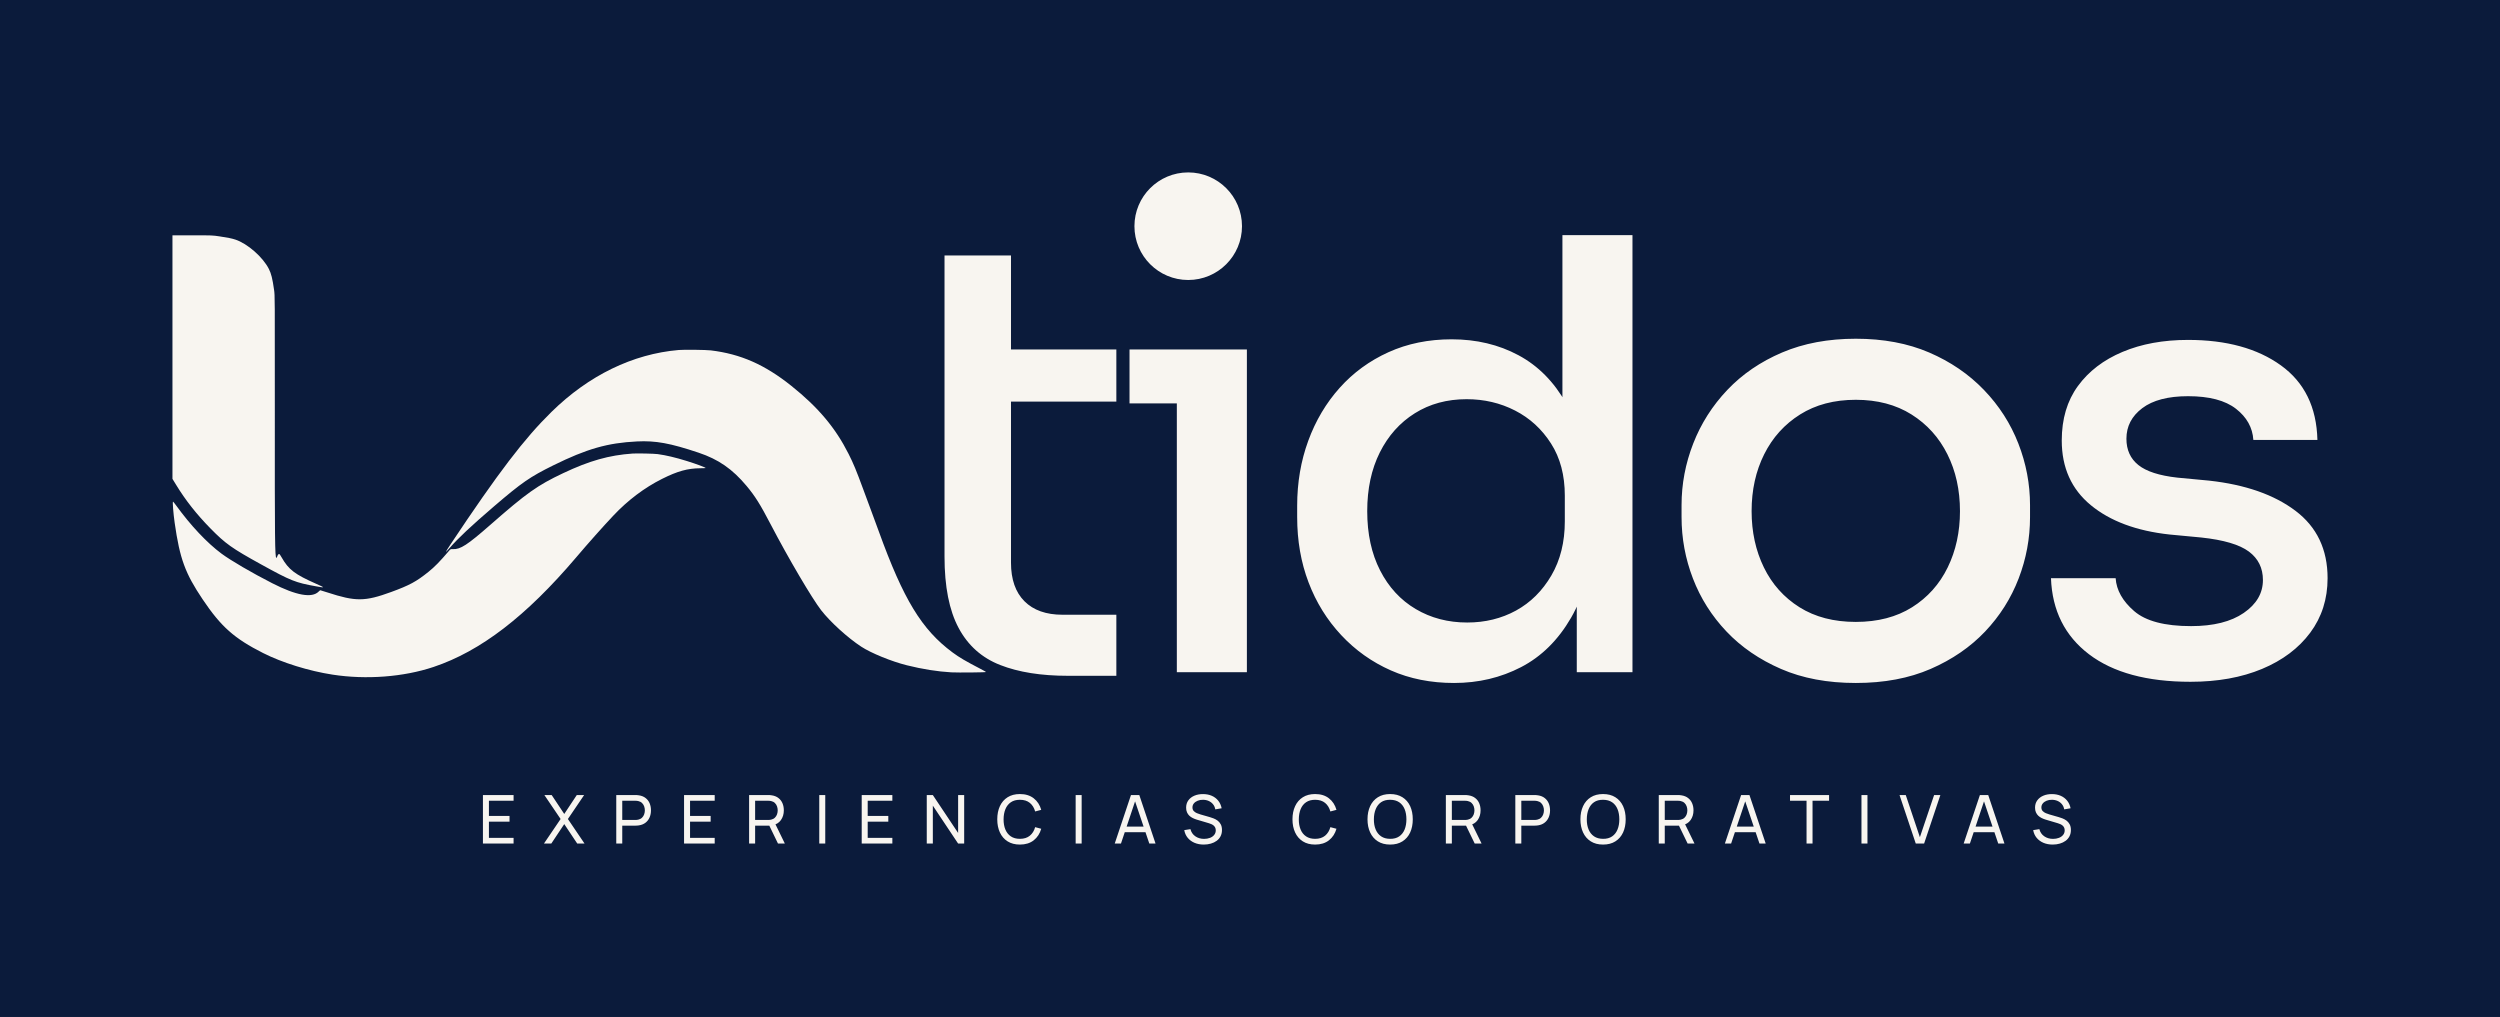
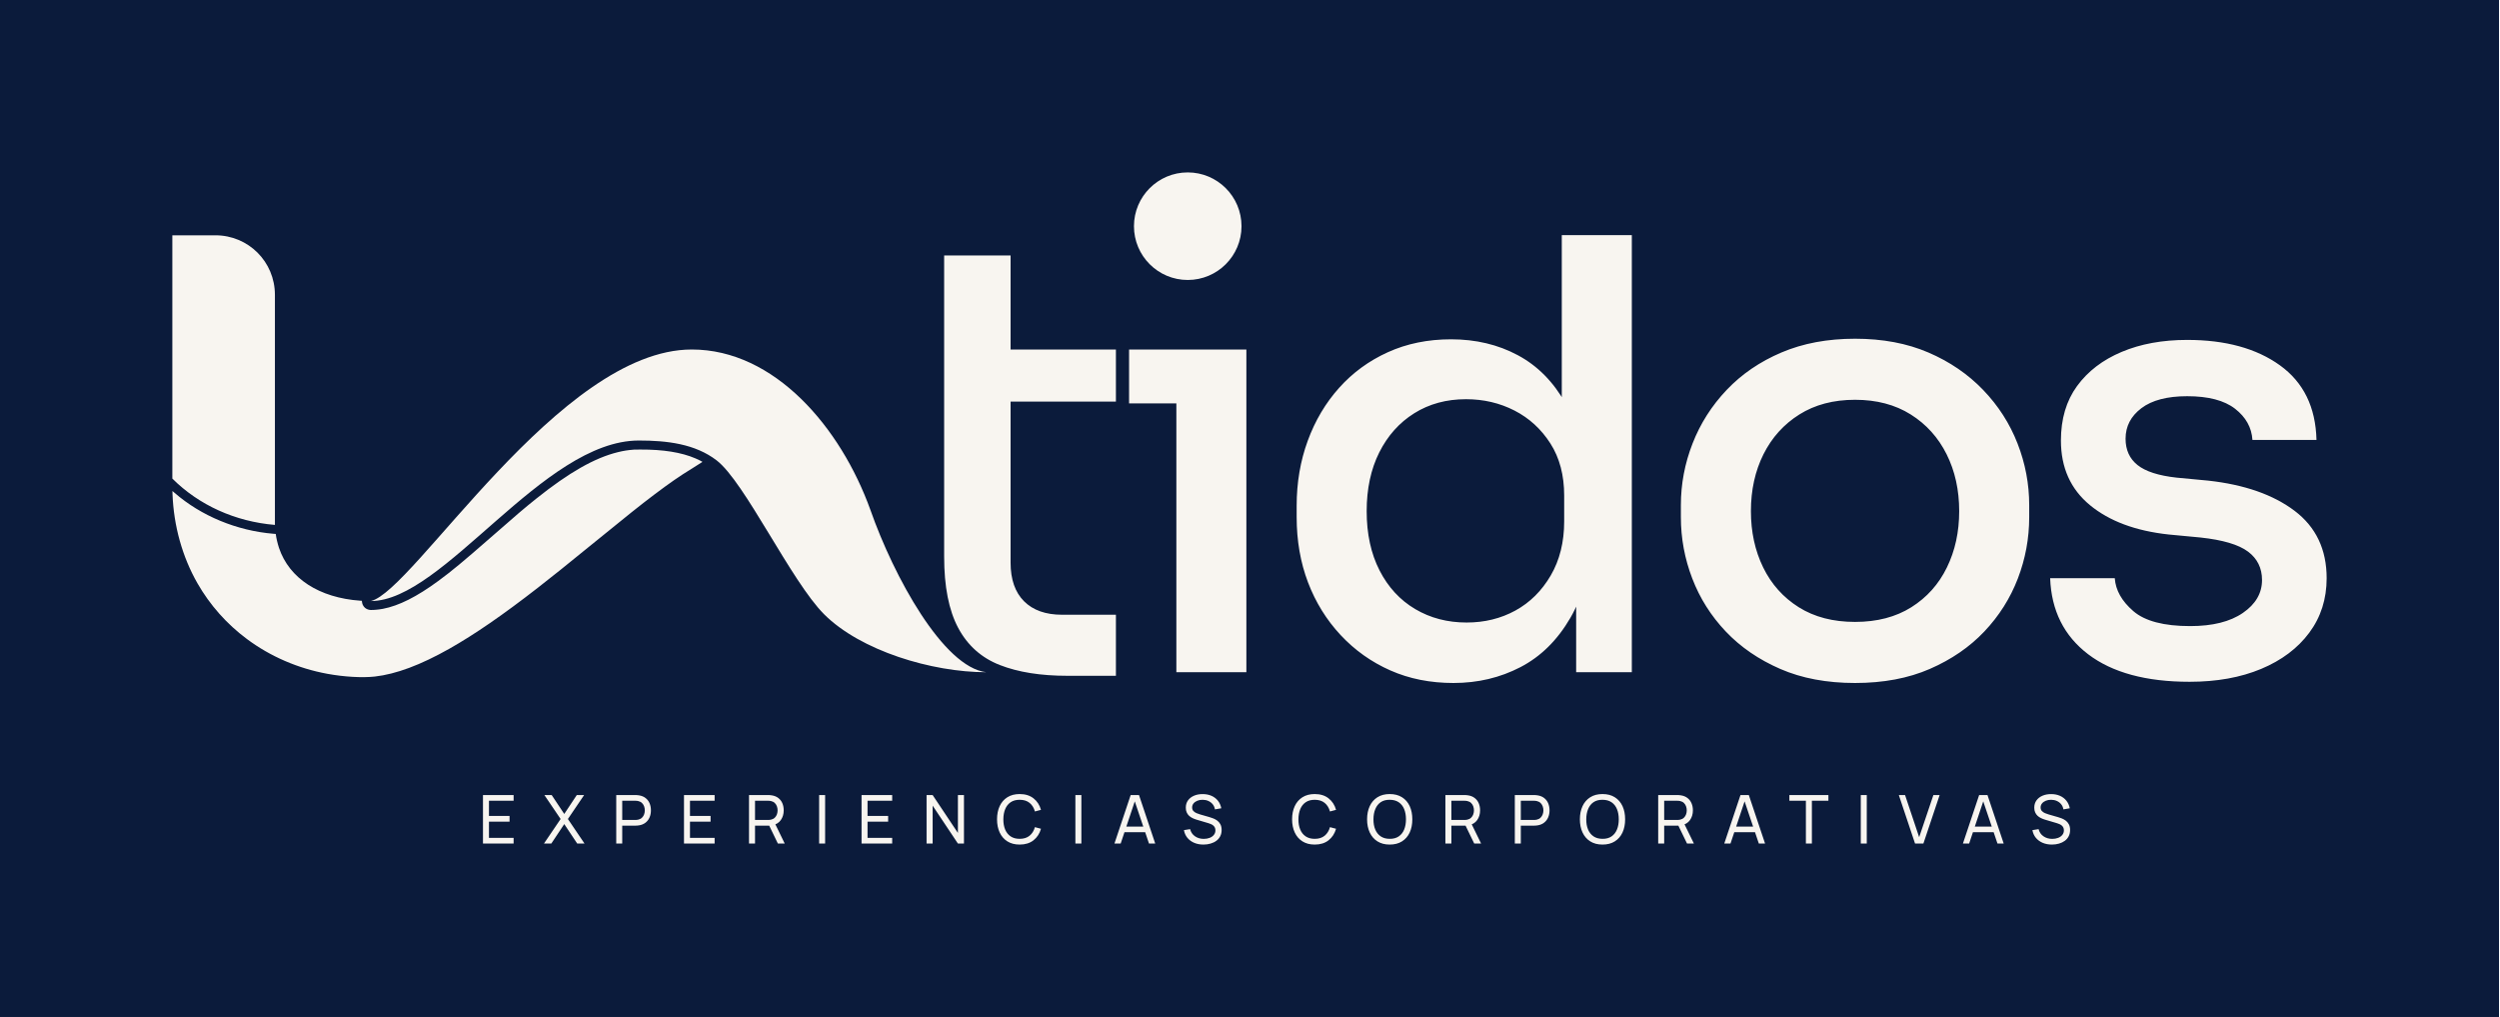
- <svg xmlns="http://www.w3.org/2000/svg" viewBox="-79.99 -79.99 1159.85 471.82" width="1159.85" height="471.82">
-   <rect id="Fondo" x="-79.99" y="-79.99" width="1159.85" height="471.82" fill="#0B1B3B" />
+ <svg xmlns="http://www.w3.org/2000/svg" viewBox="-80 -80 1160 471.88" width="1160" height="471.88">
+   <rect id="Fondo" x="-80" y="-80" width="1160" height="471.88" fill="#0B1B3B" />
  <g id="Logotipo">
-     <path id="gesto" fill="#F8F5F0" fill-rule="nonzero" d="M0.02 85.68L0.02 142.18 1.71 144.94C6.04 152.04 11.24 158.64 17.64 165.16C24.63 172.28 27.59 174.38 41.21 181.89C54.96 189.48 57.1 190.33 66.66 192.03C70.9 192.79 70.91 192.73 66.88 190.94C56.76 186.48 53.91 184.3 50.64 178.56C50.21 177.82 49.78 177.15 49.66 177.07C49.35 176.86 48.9 177.33 48.63 178.18C48.49 178.58 48.31 178.87 48.22 178.84C47.55 178.62 47.47 170.45 47.51 111.22C47.54 57.16 47.54 57.16 47.17 54.54C46.41 49.22 45.85 46.98 44.76 44.81C41.98 39.29 34.88 33.06 29.22 31.17C27.62 30.64 25.68 30.24 21.89 29.68C18.54 29.18 18.54 29.18 9.28 29.18L0.02 29.18 0.02 85.68M234.89 82.39C213.59 84.22 193.15 94.16 175.9 111.08C163.23 123.5 151.17 139.31 128.98 172.63C126.37 176.56 126.27 176.98 128.64 174.22C132.48 169.76 138.59 164.03 149.14 154.98C162.13 143.85 165.84 141.28 176.68 135.92C192.22 128.25 201.89 125.48 215.54 124.81C224.18 124.38 230.92 125.61 244.12 130.03C253.31 133.1 259.82 137.61 266.37 145.45C270.33 150.19 272.68 153.93 277.58 163.33C285.78 179.04 296.76 197.69 301 203.15C305.26 208.61 313.26 215.88 319.57 220.02C324.12 223 333.59 226.87 340.7 228.65C347.9 230.46 355.07 231.59 361.4 231.94C364.61 232.11 377.47 231.98 377.47 231.78C377.47 231.71 376.37 231.09 375.03 230.39C368.01 226.75 365.08 225.03 361.92 222.69C347.65 212.11 339.19 198.21 327.71 166.52C326.72 163.76 325.11 159.42 324.15 156.86C323.19 154.31 321.58 149.95 320.57 147.2C317.25 138.18 315.94 135.02 313.72 130.63C307.61 118.5 299.64 109.01 287.18 99.05C274.85 89.19 263.66 84.25 249.8 82.57C247.56 82.3 237.35 82.17 234.89 82.39M213.53 130.43C202.57 131.19 193.47 133.77 181.22 139.56C169.32 145.2 164.39 148.69 147.47 163.53C136.85 172.83 133.58 174.96 130.14 174.78C129.04 174.73 129.04 174.73 128.16 175.75C124.06 180.55 121.63 183.04 118.76 185.34C113.18 189.83 110.01 191.54 101.5 194.66C89.3 199.12 85.03 199.15 71.94 194.88C70.21 194.31 68.72 193.85 68.62 193.85C68.52 193.85 68.18 194.12 67.86 194.45C64.79 197.61 57.47 196.3 46.31 190.59C36.89 185.78 27.09 180.06 22.76 176.85C16.09 171.9 8.5 163.85 1.77 154.57C1.03 153.55 0.36 152.72 0.28 152.72C0 152.72 0.42 158.17 1.04 162.53C3.42 179.21 5.88 185.95 14.02 198.06C22.55 210.76 28.69 216.22 42.09 222.99C50.89 227.45 63.34 231.32 74.29 233C89.92 235.42 107.22 234.1 121.14 229.44C143.01 222.12 164.1 205.92 187.24 178.7C192.95 171.97 199.82 164.25 204.6 159.19C211.3 152.08 219.02 146.26 227.15 142.19C234.36 138.58 239.02 137.29 244.95 137.25C246.29 137.24 247.39 137.2 247.39 137.15C247.39 136.87 243.12 135.28 238.63 133.88C233.37 132.25 229.07 131.23 225.15 130.69C223.54 130.46 215.54 130.29 213.53 130.43" />
-     <path id="letras" fill="#F8F5F0" fill-rule="nonzero" d="M437.93 233.54L415.43 233.54Q396.82 233.54 384.05 228.54Q371.26 223.55 364.74 211.32Q358.21 199.1 358.21 178.27L358.21 178.27L358.21 38.54L389.05 38.54L389.05 181.04Q389.05 192.71 395.3 198.96Q401.55 205.21 412.93 205.21L412.93 205.21L437.93 205.21L437.93 233.54ZM437.93 106.32L358.21 106.32L358.21 82.15L437.93 82.15L437.93 106.32ZM498.49 231.88L465.99 231.88L465.99 82.15L498.49 82.15L498.49 231.88ZM498.49 107.15L444.04 107.15L444.04 82.15L498.49 82.15L498.49 107.15ZM594.6 236.87L594.6 236.87Q578.49 236.87 565.29 231.04Q552.1 225.21 542.24 214.65Q532.38 204.1 527.1 190.21Q521.82 176.32 521.82 159.93L521.82 159.93L521.82 154.65Q521.82 138.54 526.96 124.51Q532.09 110.49 541.55 99.93Q550.99 89.38 564.18 83.41Q577.38 77.43 593.49 77.43L593.49 77.43Q610.71 77.43 624.46 84.8Q638.21 92.15 646.68 107.29Q655.15 122.43 655.99 145.77L655.99 145.77L644.88 130.49L644.88 29.1L677.38 29.1L677.38 231.88L651.54 231.88L651.54 166.87L658.77 166.87Q657.93 191.04 648.9 206.6Q639.88 222.16 625.71 229.51Q611.54 236.87 594.6 236.87ZM600.71 208.82L600.71 208.82Q613.21 208.82 623.35 203.27Q633.48 197.71 639.74 187.01Q645.99 176.32 645.99 161.88L645.99 161.88L645.99 149.93Q645.99 135.76 639.59 125.77Q633.21 115.77 622.93 110.49Q612.65 105.21 600.43 105.21L600.43 105.21Q586.82 105.21 576.4 111.74Q565.99 118.26 560.15 129.94Q554.32 141.6 554.32 157.15L554.32 157.15Q554.32 172.99 560.3 184.66Q566.26 196.32 576.82 202.57Q587.38 208.82 600.71 208.82ZM780.99 236.87L780.99 236.87Q761.26 236.87 746.27 230.35Q731.26 223.82 720.99 212.99Q710.71 202.15 705.43 188.4Q700.15 174.65 700.15 159.93L700.15 159.93L700.15 154.37Q700.15 139.66 705.57 125.77Q710.98 111.88 721.4 100.9Q731.82 89.93 746.82 83.54Q761.82 77.16 780.99 77.16L780.99 77.16Q800.15 77.16 815.01 83.54Q829.87 89.93 840.43 100.9Q850.99 111.88 856.4 125.77Q861.82 139.66 861.82 154.37L861.82 154.37L861.82 159.93Q861.82 174.65 856.54 188.4Q851.26 202.15 840.99 212.99Q830.71 223.82 815.71 230.35Q800.71 236.87 780.99 236.87ZM780.99 208.54L780.99 208.54Q796.26 208.54 807.1 201.74Q817.93 194.93 823.62 183.27Q829.32 171.6 829.32 157.15L829.32 157.15Q829.32 142.43 823.48 130.76Q817.66 119.1 806.82 112.29Q795.99 105.49 780.99 105.49L780.99 105.49Q765.98 105.49 755.16 112.29Q744.32 119.1 738.49 130.76Q732.65 142.43 732.65 157.15L732.65 157.15Q732.65 171.6 738.35 183.27Q744.04 194.93 754.87 201.74Q765.71 208.54 780.99 208.54ZM936.27 236.32L936.27 236.32Q905.98 236.32 889.18 223.55Q872.38 210.76 871.54 188.26L871.54 188.26L901.54 188.26Q902.1 196.6 910.15 203.54Q918.21 210.49 936.54 210.49L936.54 210.49Q952.1 210.49 960.98 204.37Q969.87 198.26 969.87 189.1L969.87 189.1Q969.87 180.76 963.35 175.9Q956.82 171.04 941.26 169.38L941.26 169.38L926.54 167.99Q903.49 165.48 890.01 154.37Q876.54 143.26 876.54 124.38L876.54 124.38Q876.54 109.37 884.04 99.1Q891.54 88.82 904.73 83.27Q917.93 77.71 935.15 77.71L935.15 77.71Q961.82 77.71 978.21 89.52Q994.6 101.32 995.15 124.1L995.15 124.1L965.43 124.1Q964.87 115.49 957.37 109.66Q949.87 103.82 935.15 103.82L935.15 103.82Q921.26 103.82 913.9 109.37Q906.54 114.93 906.54 123.55L906.54 123.55Q906.54 131.32 912.09 135.76Q917.65 140.21 930.15 141.6L930.15 141.6L944.87 142.99Q970.15 145.77 985.01 157.02Q999.87 168.26 999.87 188.26L999.87 188.26Q999.87 202.71 991.82 213.54Q983.76 224.37 969.46 230.35Q955.15 236.32 936.27 236.32Z" />
-     <path id="punto-i" fill="#F8F5F0" fill-rule="nonzero" d="M446.32 24.95C446.32 11.17 457.49 0 471.27 0C485.04 0 496.22 11.17 496.22 24.95C496.22 38.74 485.04 49.91 471.27 49.91C457.49 49.91 446.32 38.74 446.32 24.95Z" />
+     <path id="gesto" fill="#F8F5F0" fill-rule="nonzero" d="M0 142.06L0 29.18L19.97 29.18C35.32 29.18 47.61 41.47 47.61 56.82L47.61 163.56C29.18 162.03 12.29 154.35 0 142.06ZM92.15 198.89C112.11 194.28 179.69 82.17 241.12 82.17C279.52 82.17 310.23 118.26 324.05 156.65C334.81 187.37 357.84 229.6 377.81 231.91C352.47 231.91 319.45 221.92 302.55 205.03C287.2 189.67 265.69 143.6 252.64 133.61C242.66 125.94 229.6 124.4 216.55 124.4C172.01 124.4 125.94 198.89 92.15 198.89ZM214.37 128.62C211.31 128.86 209.52 129.15 206.8 129.81C196.03 132.45 184.11 139.24 168.96 151.35C163.33 155.85 160.41 158.34 147.31 169.81C134.94 180.63 129.61 185.05 123.42 189.59C113.46 196.91 105.11 201.1 97.72 202.5C95.78 202.86 93.29 203.09 92.02 203.03C90.08 202.93 88.6 201.72 88.13 199.88C88.05 199.57 87.99 199.19 87.99 199.04L87.99 198.77 87.28 198.73C68.16 197.4 54.27 188.39 49.51 174.24C48.89 172.39 48.24 169.65 48.06 168.16L48.01 167.76 46.91 167.67C29.9 166.24 13.38 159.4 1.06 148.7C0.67 148.36 0.28 148.03 0.19 147.96L0.04 147.84 0.08 149.26C0.62 164.01 4.65 178.39 11.64 190.62C17.45 200.76 25.23 209.53 34.69 216.56C45.51 224.61 58.34 230.15 71.97 232.65C79.75 234.08 88.19 234.56 93.98 233.92C103.81 232.82 115.25 228.55 128.6 221C140.28 214.4 153.43 205.34 169.67 192.71C176.59 187.33 181.95 183.03 196.13 171.48C211.46 158.99 217.2 154.42 223.49 149.66C230.8 144.14 235.5 140.89 241.21 137.4C243.39 136.07 246.08 134.36 246.08 134.31C246.08 134.22 244.1 133.24 242.81 132.69C236.26 129.89 227.81 128.54 217.2 128.59C215.8 128.59 214.53 128.61 214.37 128.62" />
+     <path id="letras" fill="#F8F5F0" fill-rule="nonzero" d="M437.99 233.57L415.49 233.57Q396.87 233.57 384.1 228.57Q371.31 223.57 364.78 211.35Q358.26 199.12 358.26 178.29L358.26 178.29L358.26 38.55L389.1 38.55L389.1 181.06Q389.1 192.74 395.35 198.99Q401.6 205.24 412.99 205.24L412.99 205.24L437.99 205.24L437.99 233.57ZM437.99 106.33L358.26 106.33L358.26 82.17L437.99 82.17L437.99 106.33ZM498.55 231.91L466.05 231.91L466.05 82.17L498.55 82.17L498.55 231.91ZM498.55 107.17L444.1 107.17L444.1 82.17L498.55 82.17L498.55 107.17ZM594.68 236.91L594.68 236.91Q578.56 236.91 565.37 231.07Q552.17 225.24 542.31 214.68Q532.45 204.12 527.16 190.23Q521.89 176.34 521.89 159.95L521.89 159.95L521.89 154.67Q521.89 138.56 527.03 124.53Q532.16 110.5 541.62 99.94Q551.06 89.39 564.25 83.42Q577.45 77.44 593.56 77.44L593.56 77.44Q610.79 77.44 624.54 84.81Q638.3 92.16 646.77 107.31Q655.24 122.45 656.07 145.79L656.07 145.79L644.96 130.5L644.96 29.1L677.47 29.1L677.47 231.91L651.63 231.91L651.63 166.9L658.85 166.9Q658.01 191.07 648.98 206.63Q639.96 222.18 625.79 229.54Q611.62 236.91 594.68 236.91ZM600.78 208.85L600.78 208.85Q613.28 208.85 623.43 203.29Q633.56 197.73 639.82 187.04Q646.07 176.34 646.07 161.9L646.07 161.9L646.07 149.95Q646.07 135.78 639.68 125.78Q633.29 115.78 623.01 110.5Q612.73 105.23 600.51 105.23L600.51 105.23Q586.9 105.23 576.48 111.75Q566.06 118.28 560.22 129.95Q554.39 141.62 554.39 157.17L554.39 157.17Q554.39 173.01 560.37 184.68Q566.34 196.34 576.89 202.6Q587.45 208.85 600.78 208.85ZM781.09 236.91L781.09 236.91Q761.36 236.91 746.36 230.38Q731.36 223.85 721.08 213.02Q710.8 202.18 705.53 188.43Q700.24 174.67 700.24 159.95L700.24 159.95L700.24 154.39Q700.24 139.67 705.66 125.78Q711.08 111.89 721.5 100.92Q731.92 89.94 746.91 83.56Q761.92 77.17 781.09 77.17L781.09 77.17Q800.25 77.17 815.12 83.56Q829.98 89.94 840.54 100.92Q851.1 111.89 856.51 125.78Q861.93 139.67 861.93 154.39L861.93 154.39L861.93 159.95Q861.93 174.67 856.66 188.43Q851.37 202.18 841.1 213.02Q830.82 223.85 815.81 230.38Q800.81 236.91 781.09 236.91ZM781.09 208.57L781.09 208.57Q796.37 208.57 807.2 201.77Q818.04 194.95 823.73 183.29Q829.43 171.62 829.43 157.17L829.43 157.17Q829.43 142.45 823.59 130.78Q817.76 119.12 806.93 112.31Q796.09 105.5 781.09 105.5L781.09 105.5Q766.08 105.5 755.25 112.31Q744.42 119.12 738.58 130.78Q732.75 142.45 732.75 157.17L732.75 157.17Q732.75 171.62 738.44 183.29Q744.14 194.95 754.97 201.77Q765.81 208.57 781.09 208.57ZM936.39 236.35L936.39 236.35Q906.1 236.35 889.29 223.57Q872.49 210.79 871.65 188.29L871.65 188.29L901.65 188.29Q902.22 196.62 910.27 203.57Q918.33 210.51 936.66 210.51L936.66 210.51Q952.22 210.51 961.11 204.4Q970 198.29 970 189.13L970 189.13Q970 180.79 963.47 175.93Q956.94 171.07 941.39 169.4L941.39 169.4L926.66 168.01Q903.61 165.51 890.13 154.39Q876.65 143.28 876.65 124.39L876.65 124.39Q876.65 109.39 884.15 99.11Q891.66 88.83 904.85 83.28Q918.05 77.72 935.27 77.72L935.27 77.72Q961.94 77.72 978.34 89.53Q994.72 101.33 995.28 124.12L995.28 124.12L965.55 124.12Q965 115.5 957.5 109.67Q949.99 103.84 935.27 103.84L935.27 103.84Q921.38 103.84 914.02 109.39Q906.66 114.95 906.66 123.56L906.66 123.56Q906.66 131.34 912.21 135.78Q917.77 140.23 930.27 141.62L930.27 141.62L945 143.01Q970.27 145.79 985.14 157.04Q1000 168.29 1000 188.29L1000 188.29Q1000 202.73 991.94 213.57Q983.89 224.4 969.58 230.38Q955.28 236.35 936.39 236.35Z" />
+     <path id="punto-i" fill="#F8F5F0" fill-rule="nonzero" d="M446.37 24.96C446.37 11.17 457.55 0 471.33 0C485.11 0 496.29 11.17 496.29 24.96C496.29 38.74 485.11 49.91 471.33 49.91C457.55 49.91 446.37 38.74 446.37 24.96Z" />
  </g>
  <g id="Descriptor">
-     <path id="descriptor" fill="#F8F5F0" fill-rule="nonzero" d="M158.28 311.37L144.06 311.37L144.06 288.87L158.28 288.87L158.28 291.51L146.84 291.51L146.84 298.56L156.4 298.56L156.4 301.2L146.84 301.2L146.84 308.73L158.28 308.73L158.28 311.37ZM175.78 311.37L172.37 311.37L180.1 299.98L172.57 288.87L175.96 288.87L181.79 297.64L187.6 288.87L191.01 288.87L183.48 299.98L191.2 311.37L187.81 311.37L181.79 302.34L175.78 311.37ZM208.7 311.37L205.92 311.37L205.92 288.87L214.81 288.87Q215.13 288.87 215.59 288.89Q216.04 288.92 216.46 289L216.46 289Q218.29 289.28 219.53 290.25Q220.77 291.21 221.4 292.69Q222.02 294.17 222.02 295.96L222.02 295.96Q222.02 297.75 221.39 299.22Q220.76 300.7 219.52 301.67Q218.27 302.65 216.46 302.93L216.46 302.93Q216.04 303 215.59 303.03Q215.13 303.06 214.81 303.06L214.81 303.06L208.7 303.06L208.7 311.37ZM208.7 291.51L208.7 300.42L214.71 300.42Q215.01 300.42 215.39 300.39Q215.77 300.35 216.12 300.28L216.12 300.28Q217.2 300.03 217.88 299.36Q218.56 298.7 218.87 297.8Q219.18 296.9 219.18 295.96L219.18 295.96Q219.18 295.03 218.87 294.13Q218.56 293.23 217.88 292.56Q217.2 291.89 216.12 291.65L216.12 291.65Q215.77 291.56 215.39 291.53Q215.01 291.51 214.71 291.51L214.71 291.51L208.7 291.51ZM251.59 311.37L237.37 311.37L237.37 288.87L251.59 288.87L251.59 291.51L240.15 291.51L240.15 298.56L249.71 298.56L249.71 301.2L240.15 301.2L240.15 308.73L251.59 308.73L251.59 311.37ZM270.34 311.37L267.55 311.37L267.55 288.87L276.45 288.87Q276.77 288.87 277.23 288.89Q277.68 288.92 278.1 289L278.1 289Q279.93 289.28 281.17 290.25Q282.41 291.21 283.04 292.69Q283.66 294.17 283.66 295.96L283.66 295.96Q283.66 298.57 282.3 300.49Q280.95 302.4 278.32 302.89L278.32 302.89L277.26 303.06L270.34 303.06L270.34 311.37ZM284.13 311.37L280.95 311.37L276.51 302.21L279.26 301.37L284.13 311.37ZM270.34 291.51L270.34 300.42L276.35 300.42Q276.65 300.42 277.03 300.39Q277.41 300.35 277.76 300.28L277.76 300.28Q278.84 300.03 279.52 299.36Q280.2 298.7 280.51 297.8Q280.82 296.9 280.82 295.96L280.82 295.96Q280.82 295.03 280.51 294.13Q280.2 293.23 279.52 292.56Q278.84 291.89 277.76 291.65L277.76 291.65Q277.41 291.56 277.03 291.53Q276.65 291.51 276.35 291.51L276.35 291.51L270.34 291.51ZM302.88 311.37L300.1 311.37L300.1 288.87L302.88 288.87L302.88 311.37ZM334.01 311.37L319.79 311.37L319.79 288.87L334.01 288.87L334.01 291.51L322.57 291.51L322.57 298.56L332.13 298.56L332.13 301.2L322.57 301.2L322.57 308.73L334.01 308.73L334.01 311.37ZM352.79 311.37L349.97 311.37L349.97 288.87L352.79 288.87L364.52 306.45L364.52 288.87L367.33 288.87L367.33 311.37L364.52 311.37L352.79 293.78L352.79 311.37ZM393.18 311.84L393.18 311.84Q389.82 311.84 387.47 310.35Q385.13 308.87 383.9 306.23Q382.68 303.59 382.68 300.12L382.68 300.12Q382.68 296.65 383.9 294.01Q385.13 291.37 387.47 289.89Q389.82 288.4 393.18 288.4L393.18 288.4Q397.08 288.4 399.61 290.39Q402.13 292.37 403.08 295.73L403.08 295.73L400.26 296.48Q399.57 293.96 397.8 292.51Q396.04 291.06 393.18 291.06L393.18 291.06Q390.66 291.06 388.99 292.2Q387.32 293.34 386.47 295.38Q385.63 297.42 385.61 300.12L385.61 300.12Q385.6 302.81 386.44 304.85Q387.29 306.89 388.97 308.03Q390.66 309.18 393.18 309.18L393.18 309.18Q396.04 309.18 397.8 307.72Q399.57 306.26 400.26 303.76L400.26 303.76L403.08 304.51Q402.13 307.85 399.61 309.85Q397.08 311.84 393.18 311.84ZM421.83 311.37L419.05 311.37L419.05 288.87L421.83 288.87L421.83 311.37ZM440.07 311.37L437.18 311.37L444.71 288.87L448.58 288.87L456.11 311.37L453.22 311.37L446.18 290.5L447.05 290.5L440.07 311.37ZM452.49 306.1L440.8 306.1L440.8 303.5L452.49 303.5L452.49 306.1ZM478.5 311.84L478.5 311.84Q476.11 311.84 474.2 311.03Q472.28 310.21 471.04 308.71Q469.8 307.2 469.43 305.14L469.43 305.14L472.3 304.68Q472.85 306.81 474.57 308Q476.3 309.2 478.64 309.2L478.64 309.2Q480.16 309.2 481.39 308.72Q482.61 308.25 483.33 307.35Q484.05 306.46 484.05 305.25L484.05 305.25Q484.05 304.5 483.79 303.96Q483.53 303.42 483.09 303.03Q482.64 302.65 482.08 302.39Q481.52 302.12 480.91 301.95L480.91 301.95L475.18 300.25Q474.24 299.96 473.36 299.53Q472.49 299.1 471.8 298.46Q471.11 297.81 470.71 296.89Q470.3 295.98 470.3 294.73L470.3 294.73Q470.3 292.73 471.34 291.32Q472.38 289.9 474.16 289.15Q475.94 288.4 478.18 288.42L478.18 288.42Q480.44 288.43 482.23 289.22Q484.02 290.01 485.2 291.48Q486.38 292.95 486.78 295L486.78 295L483.83 295.51Q483.6 294.14 482.79 293.14Q481.99 292.15 480.78 291.61Q479.58 291.07 478.14 291.06L478.14 291.06Q476.77 291.04 475.66 291.5Q474.55 291.95 473.89 292.75Q473.24 293.56 473.24 294.6L473.24 294.6Q473.24 295.64 473.83 296.27Q474.43 296.9 475.29 297.27Q476.16 297.64 476.99 297.87L476.99 297.87L481.27 299.1Q482 299.31 482.96 299.67Q483.93 300.03 484.83 300.67Q485.74 301.32 486.33 302.39Q486.93 303.46 486.93 305.09L486.93 305.09Q486.93 306.71 486.28 307.98Q485.63 309.25 484.47 310.1Q483.32 310.95 481.78 311.39Q480.25 311.84 478.5 311.84ZM530.14 311.84L530.14 311.84Q526.78 311.84 524.44 310.35Q522.1 308.87 520.87 306.23Q519.64 303.59 519.64 300.12L519.64 300.12Q519.64 296.65 520.87 294.01Q522.1 291.37 524.44 289.89Q526.78 288.4 530.14 288.4L530.14 288.4Q534.05 288.4 536.57 290.39Q539.1 292.37 540.05 295.73L540.05 295.73L537.22 296.48Q536.53 293.96 534.77 292.51Q533 291.06 530.14 291.06L530.14 291.06Q527.63 291.06 525.96 292.2Q524.28 293.34 523.44 295.38Q522.6 297.42 522.58 300.12L522.58 300.12Q522.56 302.81 523.41 304.85Q524.25 306.89 525.94 308.03Q527.63 309.18 530.14 309.18L530.14 309.18Q533 309.18 534.77 307.72Q536.53 306.26 537.22 303.76L537.22 303.76L540.05 304.51Q539.1 307.85 536.57 309.85Q534.05 311.84 530.14 311.84ZM564.95 311.84L564.95 311.84Q561.6 311.84 559.25 310.35Q556.91 308.87 555.68 306.23Q554.45 303.59 554.45 300.12L554.45 300.12Q554.45 296.65 555.68 294.01Q556.91 291.37 559.25 289.89Q561.6 288.4 564.95 288.4L564.95 288.4Q568.33 288.4 570.67 289.89Q573.02 291.37 574.24 294.01Q575.45 296.65 575.45 300.12L575.45 300.12Q575.45 303.59 574.24 306.23Q573.02 308.87 570.67 310.35Q568.33 311.84 564.95 311.84ZM564.95 309.18L564.95 309.18Q567.47 309.2 569.15 308.05Q570.83 306.9 571.67 304.85Q572.5 302.81 572.5 300.12L572.5 300.12Q572.5 297.42 571.67 295.39Q570.83 293.35 569.15 292.21Q567.47 291.07 564.95 291.06L564.95 291.06Q562.44 291.04 560.77 292.18Q559.11 293.32 558.27 295.37Q557.42 297.42 557.41 300.12L557.41 300.12Q557.39 302.81 558.24 304.84Q559.08 306.87 560.76 308.02Q562.44 309.17 564.95 309.18ZM593.58 311.37L590.8 311.37L590.8 288.87L599.69 288.87Q600.02 288.87 600.47 288.89Q600.92 288.92 601.34 289L601.34 289Q603.17 289.28 604.41 290.25Q605.66 291.21 606.28 292.69Q606.91 294.17 606.91 295.96L606.91 295.96Q606.91 298.57 605.55 300.49Q604.19 302.4 601.56 302.89L601.56 302.89L600.5 303.06L593.58 303.06L593.58 311.37ZM607.38 311.37L604.19 311.37L599.75 302.21L602.5 301.37L607.38 311.37ZM593.58 291.51L593.58 300.42L599.59 300.42Q599.89 300.42 600.27 300.39Q600.66 300.35 601 300.28L601 300.28Q602.08 300.03 602.76 299.36Q603.44 298.7 603.75 297.8Q604.06 296.9 604.06 295.96L604.06 295.96Q604.06 295.03 603.75 294.13Q603.44 293.23 602.76 292.56Q602.08 291.89 601 291.65L601 291.65Q600.66 291.56 600.27 291.53Q599.89 291.51 599.59 291.51L599.59 291.51L593.58 291.51ZM625.81 311.37L623.03 311.37L623.03 288.87L631.92 288.87Q632.25 288.87 632.7 288.89Q633.16 288.92 633.58 289L633.58 289Q635.41 289.28 636.65 290.25Q637.89 291.21 638.52 292.69Q639.14 294.17 639.14 295.96L639.14 295.96Q639.14 297.75 638.51 299.22Q637.88 300.7 636.63 301.67Q635.39 302.65 633.58 302.93L633.58 302.93Q633.16 303 632.7 303.03Q632.25 303.06 631.92 303.06L631.92 303.06L625.81 303.06L625.81 311.37ZM625.81 291.51L625.81 300.42L631.83 300.42Q632.13 300.42 632.51 300.39Q632.89 300.35 633.23 300.28L633.23 300.28Q634.31 300.03 634.99 299.36Q635.67 298.7 635.98 297.8Q636.3 296.9 636.3 295.96L636.3 295.96Q636.3 295.03 635.98 294.13Q635.67 293.23 634.99 292.56Q634.31 291.89 633.23 291.65L633.23 291.65Q632.89 291.56 632.51 291.53Q632.13 291.51 631.83 291.51L631.83 291.51L625.81 291.51ZM663.73 311.84L663.73 311.84Q660.37 311.84 658.03 310.35Q655.69 308.87 654.46 306.23Q653.23 303.59 653.23 300.12L653.23 300.12Q653.23 296.65 654.46 294.01Q655.69 291.37 658.03 289.89Q660.37 288.4 663.73 288.4L663.73 288.4Q667.11 288.4 669.45 289.89Q671.8 291.37 673.02 294.01Q674.23 296.65 674.23 300.12L674.23 300.12Q674.23 303.59 673.02 306.23Q671.8 308.87 669.45 310.35Q667.11 311.84 663.73 311.84ZM663.73 309.18L663.73 309.18Q666.25 309.2 667.93 308.05Q669.61 306.9 670.44 304.85Q671.28 302.81 671.28 300.12L671.28 300.12Q671.28 297.42 670.44 295.39Q669.61 293.35 667.93 292.21Q666.25 291.07 663.73 291.06L663.73 291.06Q661.22 291.04 659.55 292.18Q657.89 293.32 657.05 295.37Q656.2 297.42 656.19 300.12L656.19 300.12Q656.17 302.81 657.02 304.84Q657.86 306.87 659.54 308.02Q661.22 309.17 663.73 309.18ZM692.36 311.37L689.58 311.37L689.58 288.87L698.47 288.87Q698.8 288.87 699.25 288.89Q699.7 288.92 700.12 289L700.12 289Q701.95 289.28 703.19 290.25Q704.44 291.21 705.06 292.69Q705.69 294.17 705.69 295.96L705.69 295.96Q705.69 298.57 704.33 300.49Q702.97 302.4 700.34 302.89L700.34 302.89L699.28 303.06L692.36 303.06L692.36 311.37ZM706.16 311.37L702.97 311.37L698.53 302.21L701.28 301.37L706.16 311.37ZM692.36 291.51L692.36 300.42L698.37 300.42Q698.67 300.42 699.05 300.39Q699.44 300.35 699.78 300.28L699.78 300.28Q700.86 300.03 701.54 299.36Q702.22 298.7 702.53 297.8Q702.84 296.9 702.84 295.96L702.84 295.96Q702.84 295.03 702.53 294.13Q702.22 293.23 701.54 292.56Q700.86 291.89 699.78 291.65L699.78 291.65Q699.44 291.56 699.05 291.53Q698.67 291.51 698.37 291.51L698.37 291.51L692.36 291.51ZM723.14 311.37L720.25 311.37L727.78 288.87L731.65 288.87L739.19 311.37L736.3 311.37L729.25 290.5L730.12 290.5L723.14 311.37ZM735.56 306.1L723.87 306.1L723.87 303.5L735.56 303.5L735.56 306.1ZM760.92 311.37L758.14 311.37L758.14 291.51L750.47 291.51L750.47 288.87L768.59 288.87L768.59 291.51L760.92 291.51L760.92 311.37ZM786.4 311.37L783.62 311.37L783.62 288.87L786.4 288.87L786.4 311.37ZM812.68 311.37L808.81 311.37L801.28 288.87L804.17 288.87L810.72 308.42L817.32 288.87L820.22 288.87L812.68 311.37ZM833.92 311.37L831.03 311.37L838.56 288.87L842.43 288.87L849.96 311.37L847.07 311.37L840.03 290.5L840.9 290.5L833.92 311.37ZM846.34 306.1L834.65 306.1L834.65 303.5L846.34 303.5L846.34 306.1ZM872.35 311.84L872.35 311.84Q869.96 311.84 868.05 311.03Q866.14 310.21 864.89 308.71Q863.65 307.2 863.28 305.14L863.28 305.14L866.15 304.68Q866.7 306.81 868.42 308Q870.15 309.2 872.5 309.2L872.5 309.2Q874.01 309.2 875.24 308.72Q876.46 308.25 877.18 307.35Q877.9 306.46 877.9 305.25L877.9 305.25Q877.9 304.5 877.64 303.96Q877.39 303.42 876.94 303.03Q876.5 302.65 875.93 302.39Q875.37 302.12 874.76 301.95L874.76 301.95L869.03 300.25Q868.09 299.96 867.21 299.53Q866.34 299.1 865.65 298.46Q864.96 297.81 864.56 296.89Q864.15 295.98 864.15 294.73L864.15 294.73Q864.15 292.73 865.19 291.32Q866.23 289.9 868.01 289.15Q869.79 288.4 872.03 288.42L872.03 288.42Q874.29 288.43 876.08 289.22Q877.87 290.01 879.05 291.48Q880.23 292.95 880.64 295L880.64 295L877.68 295.51Q877.45 294.14 876.64 293.14Q875.84 292.15 874.64 291.61Q873.43 291.07 872 291.06L872 291.06Q870.62 291.04 869.51 291.5Q868.4 291.95 867.75 292.75Q867.09 293.56 867.09 294.6L867.09 294.6Q867.09 295.64 867.68 296.27Q868.28 296.9 869.14 297.27Q870.01 297.64 870.84 297.87L870.84 297.87L875.12 299.1Q875.85 299.31 876.82 299.67Q877.78 300.03 878.68 300.67Q879.59 301.32 880.18 302.39Q880.78 303.46 880.78 305.09L880.78 305.09Q880.78 306.71 880.13 307.98Q879.48 309.25 878.32 310.1Q877.17 310.95 875.64 311.39Q874.1 311.84 872.35 311.84Z" />
+     <path id="descriptor" fill="#F8F5F0" fill-rule="nonzero" d="M158.41 311.41L144.19 311.41L144.19 288.91L158.41 288.91L158.41 291.55L146.97 291.55L146.97 298.6L156.53 298.6L156.53 301.24L146.97 301.24L146.97 308.77L158.41 308.77L158.41 311.41ZM175.91 311.41L172.5 311.41L180.23 300.02L172.7 288.91L176.09 288.91L181.92 297.68L187.73 288.91L191.14 288.91L183.61 300.02L191.33 311.41L187.94 311.41L181.92 302.38L175.91 311.41ZM208.83 311.41L206.05 311.41L206.05 288.91L214.94 288.91Q215.26 288.91 215.72 288.93Q216.17 288.96 216.59 289.04L216.59 289.04Q218.42 289.32 219.66 290.29Q220.9 291.25 221.53 292.73Q222.15 294.21 222.15 296L222.15 296Q222.15 297.79 221.52 299.26Q220.89 300.74 219.65 301.71Q218.4 302.69 216.59 302.97L216.59 302.97Q216.17 303.04 215.72 303.07Q215.26 303.1 214.94 303.1L214.94 303.1L208.83 303.1L208.83 311.41ZM208.83 291.55L208.83 300.46L214.84 300.46Q215.14 300.46 215.52 300.43Q215.9 300.39 216.25 300.32L216.25 300.32Q217.33 300.07 218.01 299.4Q218.69 298.74 219 297.84Q219.31 296.94 219.31 296L219.31 296Q219.31 295.07 219 294.17Q218.69 293.27 218.01 292.6Q217.33 291.93 216.25 291.69L216.25 291.69Q215.9 291.6 215.52 291.57Q215.14 291.55 214.84 291.55L214.84 291.55L208.83 291.55ZM251.72 311.41L237.5 311.41L237.5 288.91L251.72 288.91L251.72 291.55L240.28 291.55L240.28 298.6L249.84 298.6L249.84 301.24L240.28 301.24L240.28 308.77L251.72 308.77L251.72 311.41ZM270.47 311.41L267.68 311.41L267.68 288.91L276.58 288.91Q276.9 288.91 277.36 288.93Q277.81 288.96 278.23 289.04L278.23 289.04Q280.06 289.32 281.3 290.29Q282.54 291.25 283.17 292.73Q283.79 294.21 283.79 296L283.79 296Q283.79 298.61 282.43 300.53Q281.08 302.44 278.45 302.93L278.45 302.93L277.39 303.1L270.47 303.1L270.47 311.41ZM284.26 311.41L281.08 311.41L276.64 302.25L279.39 301.41L284.26 311.41ZM270.47 291.55L270.47 300.46L276.48 300.46Q276.78 300.46 277.16 300.43Q277.54 300.39 277.89 300.32L277.89 300.32Q278.97 300.07 279.65 299.4Q280.33 298.74 280.64 297.84Q280.95 296.94 280.95 296L280.95 296Q280.95 295.07 280.64 294.17Q280.33 293.27 279.65 292.6Q278.97 291.93 277.89 291.69L277.89 291.69Q277.54 291.6 277.16 291.57Q276.78 291.55 276.48 291.55L276.48 291.55L270.47 291.55ZM303.01 311.41L300.23 311.41L300.23 288.91L303.01 288.91L303.01 311.41ZM334.14 311.41L319.92 311.41L319.92 288.91L334.14 288.91L334.14 291.55L322.7 291.55L322.7 298.6L332.26 298.6L332.26 301.24L322.7 301.24L322.7 308.77L334.14 308.77L334.14 311.41ZM352.92 311.41L350.1 311.41L350.1 288.91L352.92 288.91L364.65 306.49L364.65 288.91L367.46 288.91L367.46 311.41L364.65 311.41L352.92 293.82L352.92 311.41ZM393.31 311.88L393.31 311.88Q389.95 311.88 387.6 310.39Q385.26 308.91 384.03 306.27Q382.81 303.63 382.81 300.16L382.81 300.16Q382.81 296.69 384.03 294.05Q385.26 291.41 387.6 289.93Q389.95 288.44 393.31 288.44L393.31 288.44Q397.21 288.44 399.74 290.43Q402.26 292.41 403.21 295.77L403.21 295.77L400.39 296.52Q399.7 294 397.93 292.55Q396.17 291.1 393.31 291.1L393.31 291.1Q390.79 291.1 389.12 292.24Q387.45 293.38 386.6 295.42Q385.76 297.46 385.74 300.16L385.74 300.16Q385.73 302.85 386.57 304.89Q387.42 306.93 389.1 308.07Q390.79 309.22 393.31 309.22L393.31 309.22Q396.17 309.22 397.93 307.76Q399.7 306.3 400.39 303.8L400.39 303.8L403.21 304.55Q402.26 307.89 399.74 309.89Q397.21 311.88 393.31 311.88ZM421.96 311.41L419.18 311.41L419.18 288.91L421.96 288.91L421.96 311.41ZM440.2 311.41L437.31 311.41L444.84 288.91L448.71 288.91L456.24 311.41L453.35 311.41L446.31 290.54L447.18 290.54L440.2 311.41ZM452.62 306.14L440.93 306.14L440.93 303.54L452.62 303.54L452.62 306.14ZM478.63 311.88L478.63 311.88Q476.24 311.88 474.33 311.07Q472.41 310.25 471.17 308.75Q469.93 307.24 469.56 305.18L469.56 305.18L472.43 304.72Q472.98 306.85 474.7 308.04Q476.43 309.24 478.77 309.24L478.77 309.24Q480.29 309.24 481.52 308.76Q482.74 308.29 483.46 307.39Q484.18 306.5 484.18 305.29L484.18 305.29Q484.18 304.54 483.92 304Q483.66 303.46 483.22 303.07Q482.77 302.69 482.21 302.43Q481.65 302.16 481.04 301.99L481.04 301.99L475.31 300.29Q474.37 300 473.49 299.57Q472.62 299.14 471.93 298.5Q471.24 297.85 470.84 296.93Q470.43 296.02 470.43 294.77L470.43 294.77Q470.43 292.77 471.47 291.36Q472.51 289.94 474.29 289.19Q476.07 288.44 478.31 288.46L478.31 288.46Q480.57 288.47 482.36 289.26Q484.15 290.05 485.33 291.52Q486.51 292.99 486.91 295.04L486.91 295.04L483.96 295.55Q483.73 294.18 482.92 293.18Q482.12 292.19 480.91 291.65Q479.71 291.11 478.27 291.1L478.27 291.1Q476.9 291.08 475.79 291.54Q474.68 291.99 474.02 292.79Q473.37 293.6 473.37 294.64L473.37 294.64Q473.37 295.68 473.96 296.31Q474.56 296.94 475.42 297.31Q476.29 297.68 477.12 297.91L477.12 297.91L481.4 299.14Q482.13 299.35 483.09 299.71Q484.06 300.07 484.96 300.71Q485.87 301.36 486.46 302.43Q487.06 303.5 487.06 305.13L487.06 305.13Q487.06 306.75 486.41 308.02Q485.76 309.29 484.6 310.14Q483.45 310.99 481.91 311.43Q480.38 311.88 478.63 311.88ZM530.27 311.88L530.27 311.88Q526.91 311.88 524.57 310.39Q522.23 308.91 521 306.27Q519.77 303.63 519.77 300.16L519.77 300.16Q519.77 296.69 521 294.05Q522.23 291.41 524.57 289.93Q526.91 288.44 530.27 288.44L530.27 288.44Q534.18 288.44 536.7 290.43Q539.23 292.41 540.18 295.77L540.18 295.77L537.35 296.52Q536.66 294 534.9 292.55Q533.13 291.1 530.27 291.1L530.27 291.1Q527.76 291.1 526.09 292.24Q524.41 293.38 523.57 295.42Q522.73 297.46 522.71 300.16L522.71 300.16Q522.69 302.85 523.54 304.89Q524.38 306.93 526.07 308.07Q527.76 309.22 530.27 309.22L530.27 309.22Q533.13 309.22 534.9 307.76Q536.66 306.3 537.35 303.8L537.35 303.8L540.18 304.55Q539.23 307.89 536.7 309.89Q534.18 311.88 530.27 311.88ZM565.08 311.88L565.08 311.88Q561.73 311.88 559.38 310.39Q557.04 308.91 555.81 306.27Q554.58 303.63 554.58 300.16L554.58 300.16Q554.58 296.69 555.81 294.05Q557.04 291.41 559.38 289.93Q561.73 288.44 565.08 288.44L565.08 288.44Q568.46 288.44 570.8 289.93Q573.15 291.41 574.37 294.05Q575.58 296.69 575.58 300.16L575.58 300.16Q575.58 303.63 574.37 306.27Q573.15 308.91 570.8 310.39Q568.46 311.88 565.08 311.88ZM565.08 309.22L565.08 309.22Q567.6 309.24 569.28 308.09Q570.96 306.94 571.8 304.89Q572.63 302.85 572.63 300.16L572.63 300.16Q572.63 297.46 571.8 295.43Q570.96 293.39 569.28 292.25Q567.6 291.11 565.08 291.1L565.08 291.1Q562.57 291.08 560.9 292.22Q559.24 293.36 558.4 295.41Q557.55 297.46 557.54 300.16L557.54 300.16Q557.52 302.85 558.37 304.88Q559.21 306.91 560.89 308.06Q562.57 309.21 565.08 309.22ZM593.71 311.41L590.93 311.41L590.93 288.91L599.82 288.91Q600.15 288.91 600.6 288.93Q601.05 288.96 601.47 289.04L601.47 289.04Q603.3 289.32 604.54 290.29Q605.79 291.25 606.41 292.73Q607.04 294.21 607.04 296L607.04 296Q607.04 298.61 605.68 300.53Q604.32 302.44 601.69 302.93L601.69 302.93L600.63 303.1L593.71 303.1L593.71 311.41ZM607.51 311.41L604.32 311.41L599.88 302.25L602.63 301.41L607.51 311.41ZM593.71 291.55L593.71 300.46L599.72 300.46Q600.02 300.46 600.4 300.43Q600.79 300.39 601.13 300.32L601.13 300.32Q602.21 300.07 602.89 299.4Q603.57 298.74 603.88 297.84Q604.19 296.94 604.19 296L604.19 296Q604.19 295.07 603.88 294.17Q603.57 293.27 602.89 292.6Q602.21 291.93 601.13 291.69L601.13 291.69Q600.79 291.6 600.4 291.57Q600.02 291.55 599.72 291.55L599.72 291.55L593.71 291.55ZM625.94 311.41L623.16 311.41L623.16 288.91L632.05 288.91Q632.38 288.91 632.83 288.93Q633.29 288.96 633.71 289.04L633.71 289.04Q635.54 289.32 636.78 290.29Q638.02 291.25 638.65 292.73Q639.27 294.21 639.27 296L639.27 296Q639.27 297.79 638.64 299.26Q638.01 300.74 636.76 301.71Q635.52 302.69 633.71 302.97L633.71 302.97Q633.29 303.04 632.83 303.07Q632.38 303.1 632.05 303.1L632.05 303.1L625.94 303.1L625.94 311.41ZM625.94 291.55L625.94 300.46L631.96 300.46Q632.26 300.46 632.64 300.43Q633.02 300.39 633.36 300.32L633.36 300.32Q634.44 300.07 635.12 299.4Q635.8 298.74 636.11 297.84Q636.43 296.94 636.43 296L636.43 296Q636.43 295.07 636.11 294.17Q635.8 293.27 635.12 292.6Q634.44 291.93 633.36 291.69L633.36 291.69Q633.02 291.6 632.64 291.57Q632.26 291.55 631.96 291.55L631.96 291.55L625.94 291.55ZM663.86 311.88L663.86 311.88Q660.5 311.88 658.16 310.39Q655.82 308.91 654.59 306.27Q653.36 303.63 653.36 300.16L653.36 300.16Q653.36 296.69 654.59 294.05Q655.82 291.41 658.16 289.93Q660.5 288.44 663.86 288.44L663.86 288.44Q667.24 288.44 669.58 289.93Q671.93 291.41 673.15 294.05Q674.36 296.69 674.36 300.16L674.36 300.16Q674.36 303.63 673.15 306.27Q671.93 308.91 669.58 310.39Q667.24 311.88 663.86 311.88ZM663.86 309.22L663.86 309.22Q666.38 309.24 668.06 308.09Q669.74 306.94 670.57 304.89Q671.41 302.85 671.41 300.16L671.41 300.16Q671.41 297.46 670.57 295.43Q669.74 293.39 668.06 292.25Q666.38 291.11 663.86 291.1L663.86 291.1Q661.35 291.08 659.68 292.22Q658.02 293.36 657.18 295.41Q656.33 297.46 656.32 300.16L656.32 300.16Q656.3 302.85 657.15 304.88Q657.99 306.91 659.67 308.06Q661.35 309.21 663.86 309.22ZM692.49 311.41L689.71 311.41L689.71 288.91L698.6 288.91Q698.93 288.91 699.38 288.93Q699.83 288.96 700.25 289.04L700.25 289.04Q702.08 289.32 703.32 290.29Q704.57 291.25 705.19 292.73Q705.82 294.21 705.82 296L705.82 296Q705.82 298.61 704.46 300.53Q703.1 302.44 700.47 302.93L700.47 302.93L699.41 303.1L692.49 303.1L692.49 311.41ZM706.29 311.41L703.1 311.41L698.66 302.25L701.41 301.41L706.29 311.41ZM692.49 291.55L692.49 300.46L698.5 300.46Q698.8 300.46 699.18 300.43Q699.57 300.39 699.91 300.32L699.91 300.32Q700.99 300.07 701.67 299.4Q702.35 298.74 702.66 297.84Q702.97 296.94 702.97 296L702.97 296Q702.97 295.07 702.66 294.17Q702.35 293.27 701.67 292.6Q700.99 291.93 699.91 291.69L699.91 291.69Q699.57 291.6 699.18 291.57Q698.8 291.55 698.5 291.55L698.5 291.55L692.49 291.55ZM723.27 311.41L720.38 311.41L727.91 288.91L731.78 288.91L739.32 311.41L736.43 311.41L729.38 290.54L730.25 290.54L723.27 311.41ZM735.69 306.14L724 306.14L724 303.54L735.69 303.54L735.69 306.14ZM761.05 311.41L758.27 311.41L758.27 291.55L750.6 291.55L750.6 288.91L768.72 288.91L768.72 291.55L761.05 291.55L761.05 311.41ZM786.53 311.41L783.75 311.41L783.75 288.91L786.53 288.91L786.53 311.41ZM812.81 311.41L808.94 311.41L801.41 288.91L804.3 288.91L810.85 308.46L817.45 288.91L820.35 288.91L812.81 311.41ZM834.05 311.41L831.16 311.41L838.69 288.91L842.56 288.91L850.09 311.41L847.2 311.41L840.16 290.54L841.03 290.54L834.05 311.41ZM846.47 306.14L834.78 306.14L834.78 303.54L846.47 303.54L846.47 306.14ZM872.48 311.88L872.48 311.88Q870.09 311.88 868.18 311.07Q866.27 310.25 865.02 308.75Q863.78 307.24 863.41 305.18L863.41 305.18L866.28 304.72Q866.83 306.85 868.55 308.04Q870.28 309.24 872.63 309.24L872.63 309.24Q874.14 309.24 875.37 308.76Q876.59 308.29 877.31 307.39Q878.03 306.5 878.03 305.29L878.03 305.29Q878.03 304.54 877.77 304Q877.52 303.46 877.07 303.07Q876.63 302.69 876.06 302.43Q875.5 302.16 874.89 301.99L874.89 301.99L869.16 300.29Q868.22 300 867.34 299.57Q866.47 299.14 865.78 298.5Q865.09 297.85 864.69 296.93Q864.28 296.02 864.28 294.77L864.28 294.77Q864.28 292.77 865.32 291.36Q866.36 289.94 868.14 289.19Q869.92 288.44 872.16 288.46L872.16 288.46Q874.42 288.47 876.21 289.26Q878 290.05 879.18 291.52Q880.36 292.99 880.77 295.04L880.77 295.04L877.81 295.55Q877.58 294.18 876.77 293.18Q875.97 292.19 874.77 291.65Q873.56 291.11 872.13 291.1L872.13 291.1Q870.75 291.08 869.64 291.54Q868.53 291.99 867.88 292.79Q867.22 293.6 867.22 294.64L867.22 294.64Q867.22 295.68 867.81 296.31Q868.41 296.94 869.27 297.31Q870.14 297.68 870.97 297.91L870.97 297.91L875.25 299.14Q875.98 299.35 876.95 299.71Q877.91 300.07 878.81 300.71Q879.72 301.36 880.31 302.43Q880.91 303.5 880.91 305.13L880.91 305.13Q880.91 306.75 880.26 308.02Q879.61 309.29 878.45 310.14Q877.3 310.99 875.77 311.43Q874.23 311.88 872.48 311.88Z" />
  </g>
</svg>
